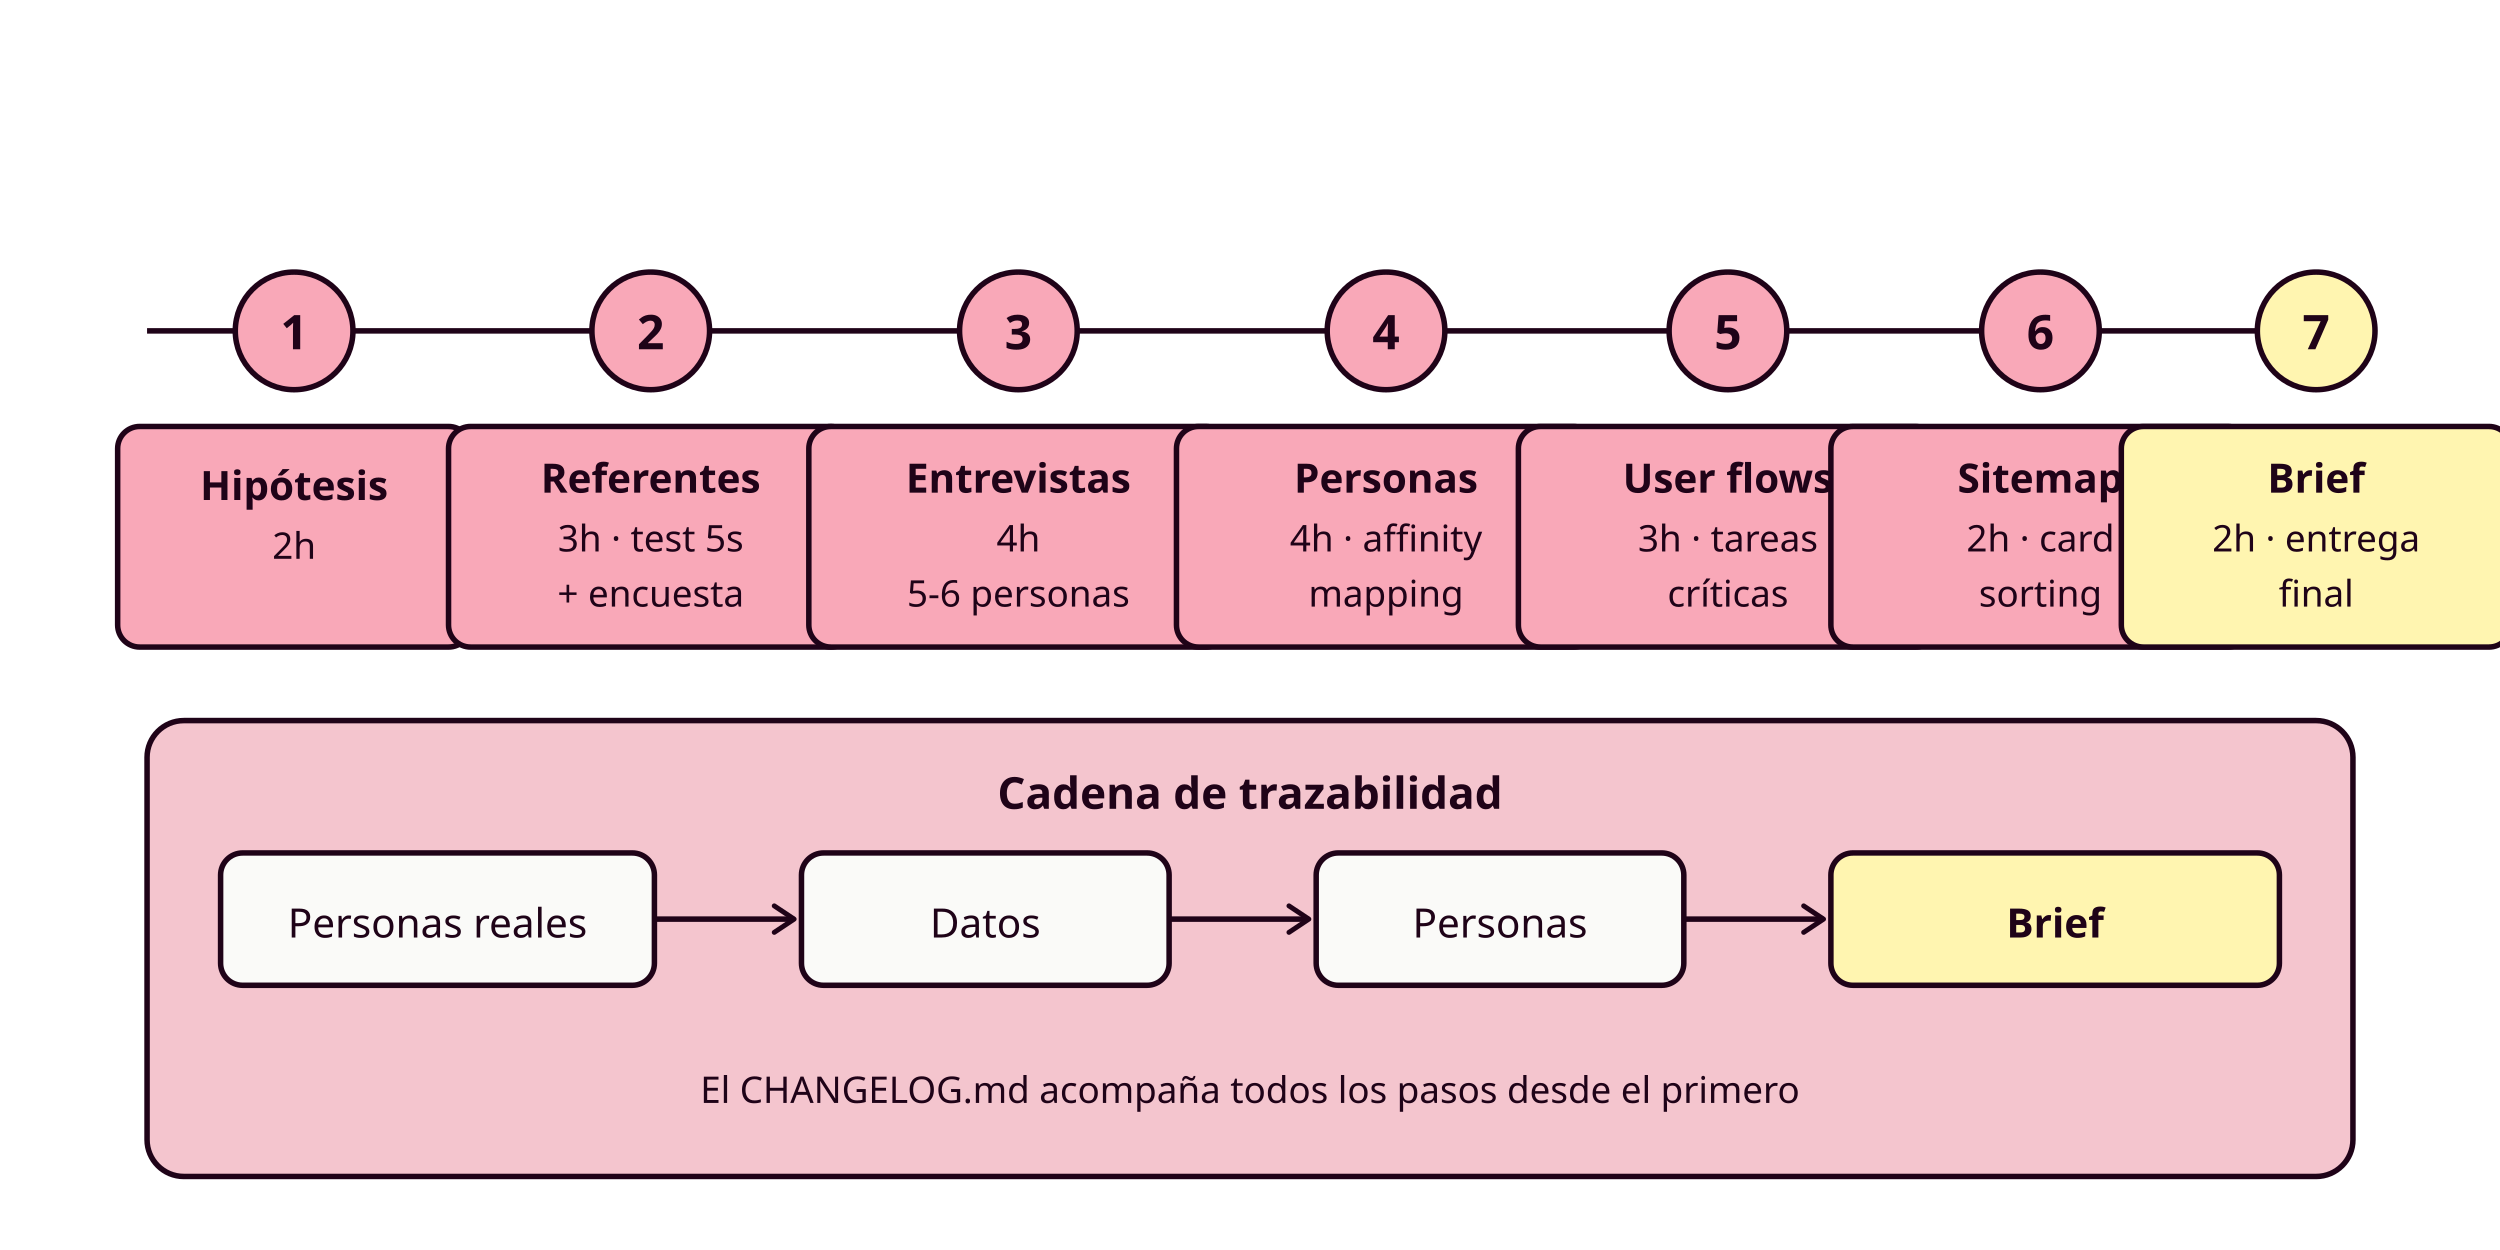
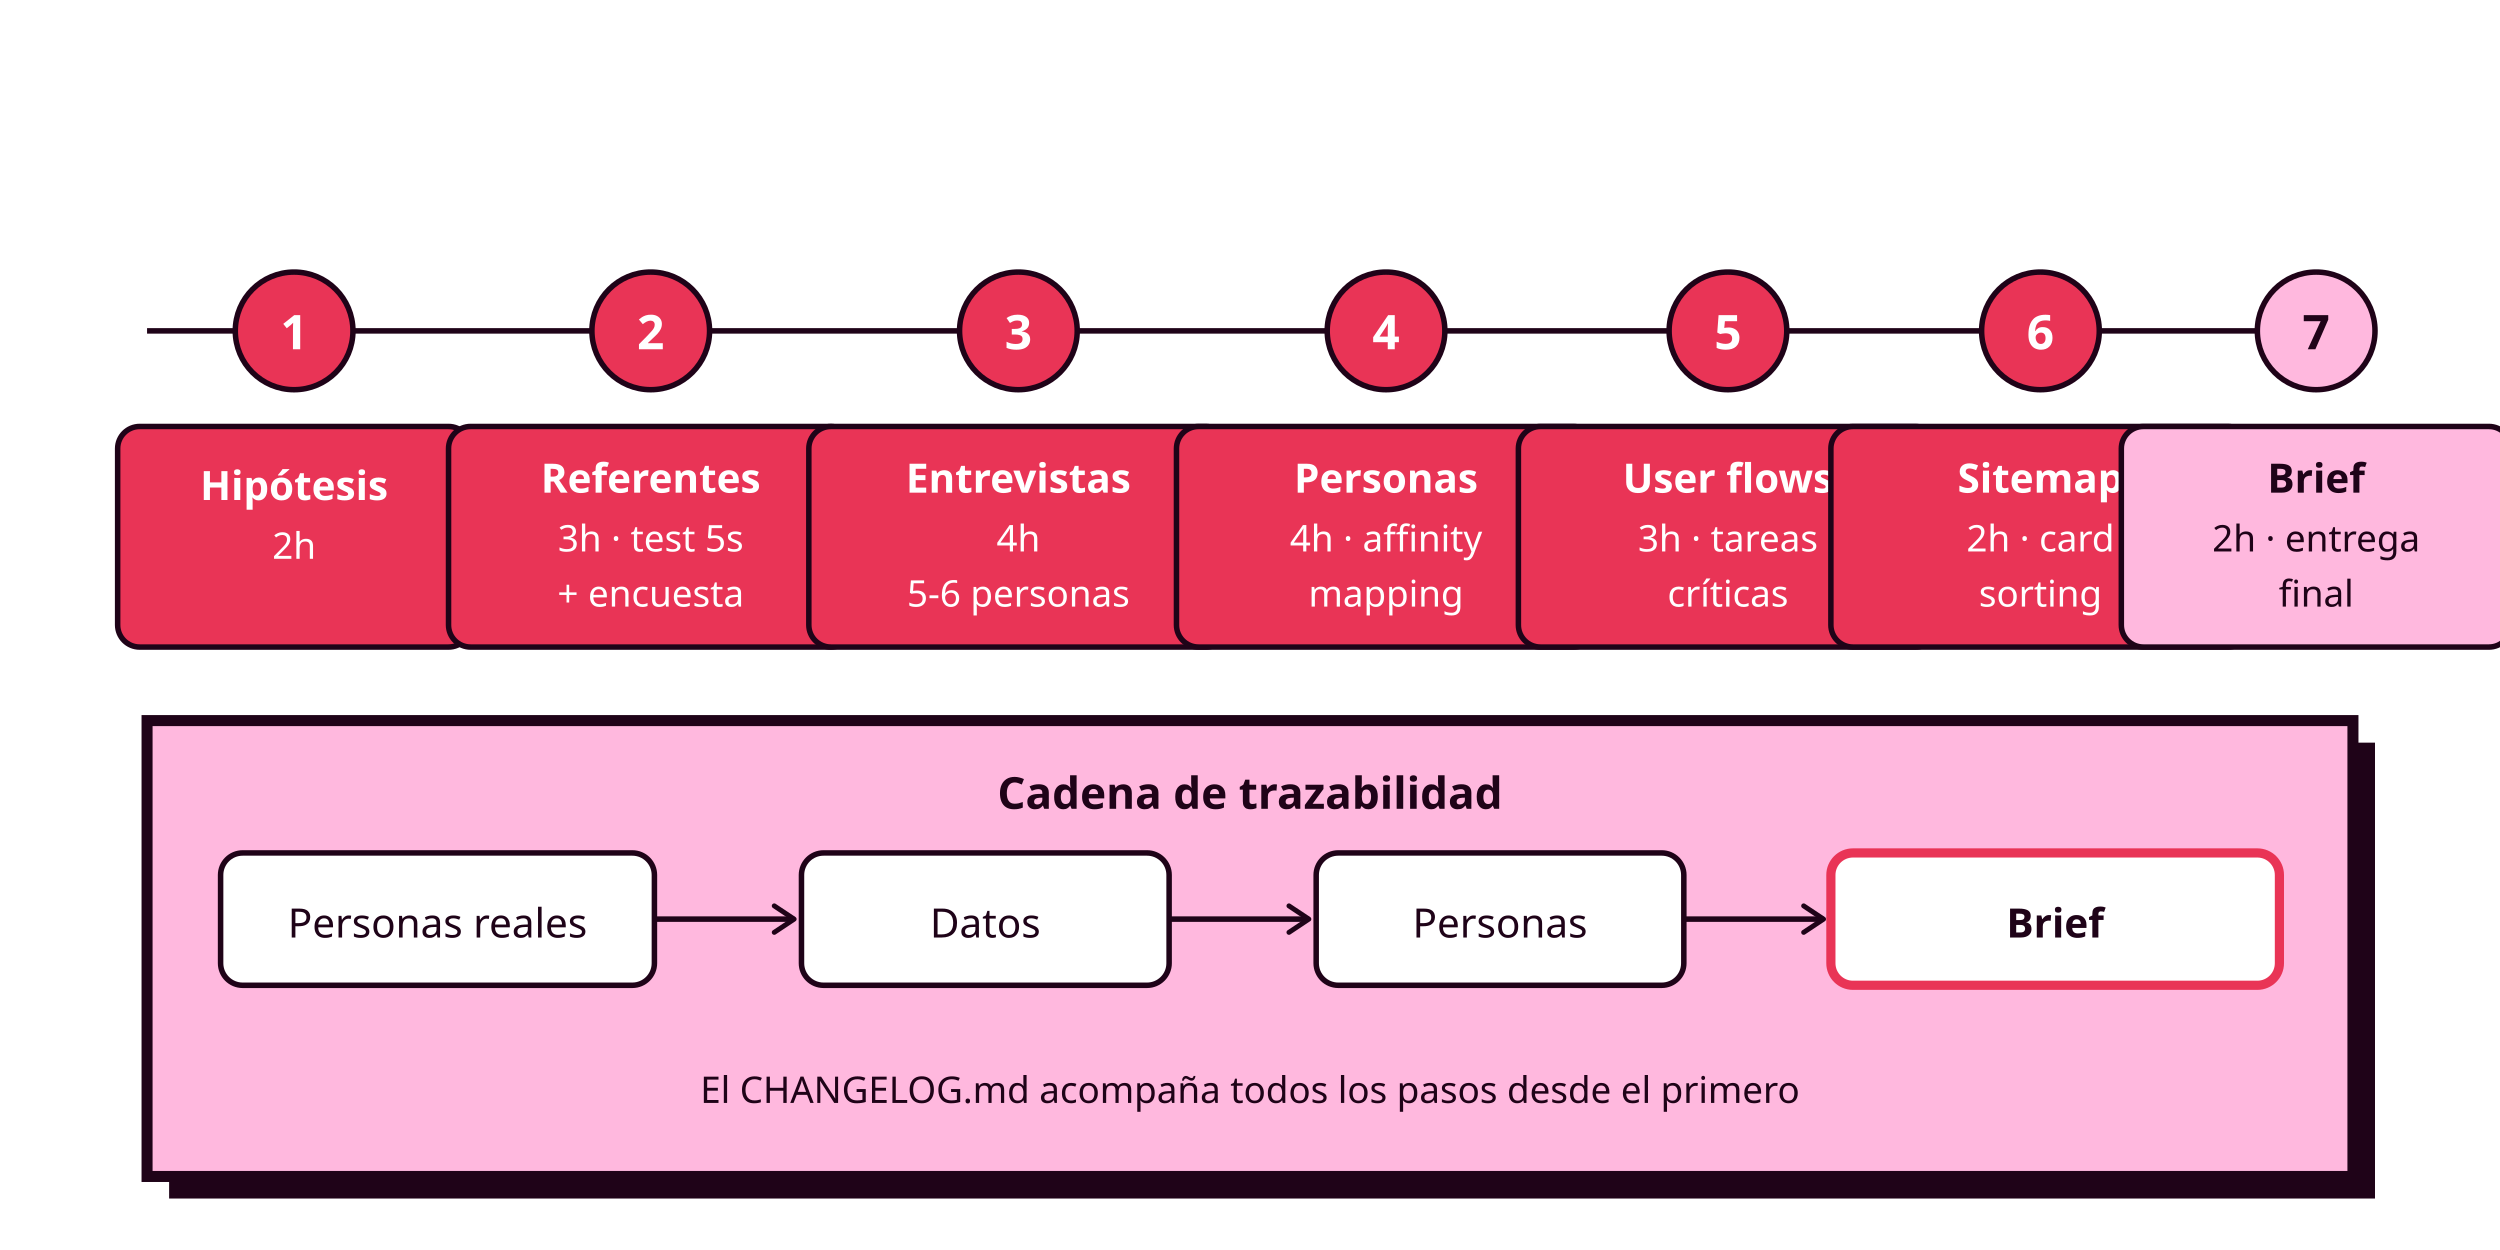
<svg xmlns="http://www.w3.org/2000/svg" width="680" height="340" viewBox="0 0 680 340" role="img" font-family="IBM Plex Sans, system-ui, sans-serif">
  <defs>
    <style>
      .bg { fill: #ffffff; }
      .txt { fill: #1F0318; }
-       .caja { fill: #FAFAF8; stroke: #1F0318; stroke-width: 1.5; }
-       .paso { fill: #F9A8B8; stroke: #1F0318; stroke-width: 1.5; }
-       .cierre { fill: #FFF5B0; stroke: #1F0318; stroke-width: 1.5; }
-       .contenedor { fill: #F4C5CE; stroke: #1F0318; stroke-width: 1.5; }
-       .amarillo { fill: #FFF5B0; stroke: #1F0318; stroke-width: 1.5; }
+       .txt-inv { fill: #ffffff; }
+       .sombra { fill: #1F0318; }
+       .caja { fill: #ffffff; stroke: #1F0318; stroke-width: 1.5; }
+       .paso { fill: #E93456; stroke: #1F0318; stroke-width: 1.5; }
+       .cierre { fill: #FFB8DE; stroke: #1F0318; stroke-width: 1.5; }
+       .contenedor { fill: #FFB8DE; stroke: #1F0318; stroke-width: 3; }
+       .amarillo { fill: #ffffff; stroke: #E93456; stroke-width: 2.5; }
      .linea { stroke: #1F0318; stroke-width: 1.5; }
      @media (prefers-color-scheme: dark) {
-         .bg { fill: #121212; }
-         .txt { fill: #e0e0e0; }
-         .caja { fill: #262626; stroke: #555; stroke-width: 1.5; }
-         .paso { fill: #5a2030; stroke: #555; stroke-width: 1.5; }
-         .cierre { fill: #3a3000; stroke: #555; stroke-width: 1.5; }
-         .contenedor { fill: #3a1a24; stroke: #555; stroke-width: 1.5; }
-         .linea { stroke: #555; stroke-width: 1.5; }
+         .bg { fill: #150911; }
+         .txt { fill: #F5E9EE; }
+         .sombra { fill: #000000; }
+         .caja { fill: #2A1620; stroke: #F5E9EE; }
+         .paso { fill: #E93456; stroke: #F5E9EE; }
+         .cierre { fill: #5C2E44; stroke: #F5E9EE; }
+         .contenedor { fill: #5C2E44; stroke: #F5E9EE; }
+         .amarillo { fill: #2A1620; stroke: #E93456; }
+         .linea { stroke: #F5E9EE; }
      }
    </style>
    <marker id="arr" viewBox="0 0 10 10" refX="8" refY="5" markerWidth="6" markerHeight="6" orient="auto-start-reverse">
      <path d="M2 1L8 5L2 9" fill="none" stroke="#1F0318" stroke-width="1.5" stroke-linecap="round" stroke-linejoin="round" />
    </marker>
  </defs>
  <rect width="680" height="340" class="bg" />
  <line x1="40" y1="90" x2="640" y2="90" class="linea" />
  <circle cx="80" cy="90" r="16" class="paso" />
-   <text x="80" y="95" text-anchor="middle" font-size="13" font-weight="700" class="txt">1</text>
+   <text x="80" y="95" text-anchor="middle" font-size="13" font-weight="700" class="txt-inv">1</text>
  <rect x="32" y="116" width="96" height="60" rx="6" class="paso" />
-   <text x="80" y="136" text-anchor="middle" font-size="11" font-weight="600" class="txt">Hipótesis</text>
-   <text x="80" y="152" text-anchor="middle" font-size="10" class="txt">2h</text>
+   <text x="80" y="136" text-anchor="middle" font-size="11" font-weight="600" class="txt-inv">Hipótesis</text>
+   <text x="80" y="152" text-anchor="middle" font-size="10" class="txt-inv">2h</text>
  <circle cx="177" cy="90" r="16" class="paso" />
-   <text x="177" y="95" text-anchor="middle" font-size="13" font-weight="700" class="txt">2</text>
+   <text x="177" y="95" text-anchor="middle" font-size="13" font-weight="700" class="txt-inv">2</text>
  <rect x="122" y="116" width="110" height="60" rx="6" class="paso" />
-   <text x="177" y="134" text-anchor="middle" font-size="11" font-weight="600" class="txt">Referentes</text>
-   <text x="177" y="150" text-anchor="middle" font-size="10" class="txt">3h · test 5s</text>
-   <text x="177" y="165" text-anchor="middle" font-size="10" class="txt">+ encuesta</text>
+   <text x="177" y="134" text-anchor="middle" font-size="11" font-weight="600" class="txt-inv">Referentes</text>
+   <text x="177" y="150" text-anchor="middle" font-size="10" class="txt-inv">3h · test 5s</text>
+   <text x="177" y="165" text-anchor="middle" font-size="10" class="txt-inv">+ encuesta</text>
  <circle cx="277" cy="90" r="16" class="paso" />
-   <text x="277" y="95" text-anchor="middle" font-size="13" font-weight="700" class="txt">3</text>
+   <text x="277" y="95" text-anchor="middle" font-size="13" font-weight="700" class="txt-inv">3</text>
  <rect x="220" y="116" width="114" height="60" rx="6" class="paso" />
-   <text x="277" y="134" text-anchor="middle" font-size="11" font-weight="600" class="txt">Entrevistas</text>
-   <text x="277" y="150" text-anchor="middle" font-size="10" class="txt">4h</text>
-   <text x="277" y="165" text-anchor="middle" font-size="10" class="txt">5-6 personas</text>
+   <text x="277" y="134" text-anchor="middle" font-size="11" font-weight="600" class="txt-inv">Entrevistas</text>
+   <text x="277" y="150" text-anchor="middle" font-size="10" class="txt-inv">4h</text>
+   <text x="277" y="165" text-anchor="middle" font-size="10" class="txt-inv">5-6 personas</text>
  <circle cx="377" cy="90" r="16" class="paso" />
-   <text x="377" y="95" text-anchor="middle" font-size="13" font-weight="700" class="txt">4</text>
+   <text x="377" y="95" text-anchor="middle" font-size="13" font-weight="700" class="txt-inv">4</text>
  <rect x="320" y="116" width="114" height="60" rx="6" class="paso" />
-   <text x="377" y="134" text-anchor="middle" font-size="11" font-weight="600" class="txt">Personas</text>
-   <text x="377" y="150" text-anchor="middle" font-size="10" class="txt">4h · affinity</text>
-   <text x="377" y="165" text-anchor="middle" font-size="10" class="txt">mapping</text>
+   <text x="377" y="134" text-anchor="middle" font-size="11" font-weight="600" class="txt-inv">Personas</text>
+   <text x="377" y="150" text-anchor="middle" font-size="10" class="txt-inv">4h · affinity</text>
+   <text x="377" y="165" text-anchor="middle" font-size="10" class="txt-inv">mapping</text>
  <circle cx="470" cy="90" r="16" class="paso" />
-   <text x="470" y="95" text-anchor="middle" font-size="13" font-weight="700" class="txt">5</text>
+   <text x="470" y="95" text-anchor="middle" font-size="13" font-weight="700" class="txt-inv">5</text>
  <rect x="413" y="116" width="114" height="60" rx="6" class="paso" />
-   <text x="470" y="134" text-anchor="middle" font-size="11" font-weight="600" class="txt">User flows</text>
-   <text x="470" y="150" text-anchor="middle" font-size="10" class="txt">3h · tareas</text>
-   <text x="470" y="165" text-anchor="middle" font-size="10" class="txt">críticas</text>
+   <text x="470" y="134" text-anchor="middle" font-size="11" font-weight="600" class="txt-inv">User flows</text>
+   <text x="470" y="150" text-anchor="middle" font-size="10" class="txt-inv">3h · tareas</text>
+   <text x="470" y="165" text-anchor="middle" font-size="10" class="txt-inv">críticas</text>
  <circle cx="555" cy="90" r="16" class="paso" />
-   <text x="555" y="95" text-anchor="middle" font-size="13" font-weight="700" class="txt">6</text>
+   <text x="555" y="95" text-anchor="middle" font-size="13" font-weight="700" class="txt-inv">6</text>
  <rect x="498" y="116" width="114" height="60" rx="6" class="paso" />
-   <text x="555" y="134" text-anchor="middle" font-size="11" font-weight="600" class="txt">Sitemap</text>
-   <text x="555" y="150" text-anchor="middle" font-size="10" class="txt">2h · card</text>
-   <text x="555" y="165" text-anchor="middle" font-size="10" class="txt">sorting</text>
+   <text x="555" y="134" text-anchor="middle" font-size="11" font-weight="600" class="txt-inv">Sitemap</text>
+   <text x="555" y="150" text-anchor="middle" font-size="10" class="txt-inv">2h · card</text>
+   <text x="555" y="165" text-anchor="middle" font-size="10" class="txt-inv">sorting</text>
  <circle cx="630" cy="90" r="16" class="cierre" />
  <text x="630" y="95" text-anchor="middle" font-size="13" font-weight="700" class="txt">7</text>
  <rect x="577" y="116" width="106" height="60" rx="6" class="cierre" />
  <text x="630" y="134" text-anchor="middle" font-size="11" font-weight="600" class="txt">Brief</text>
  <text x="630" y="150" text-anchor="middle" font-size="10" class="txt">2h · entrega</text>
  <text x="630" y="165" text-anchor="middle" font-size="10" class="txt">final</text>
-   <rect x="40" y="196" width="600" height="124" rx="10" class="contenedor" />
+   <rect x="46" y="202" width="600" height="124" class="sombra" />
+   <rect x="40" y="196" width="600" height="124" class="contenedor" />
  <text x="340" y="220" text-anchor="middle" font-size="12" font-weight="700" class="txt">Cadena de trazabilidad</text>
  <rect x="60" y="232" width="118" height="36" rx="6" class="caja" />
  <text x="119" y="255" text-anchor="middle" font-size="11" class="txt">Personas reales</text>
  <line x1="178" y1="250" x2="216" y2="250" class="linea" marker-end="url(#arr)" />
  <rect x="218" y="232" width="100" height="36" rx="6" class="caja" />
  <text x="268" y="255" text-anchor="middle" font-size="11" class="txt">Datos</text>
  <line x1="318" y1="250" x2="356" y2="250" class="linea" marker-end="url(#arr)" />
  <rect x="358" y="232" width="100" height="36" rx="6" class="caja" />
  <text x="408" y="255" text-anchor="middle" font-size="11" class="txt">Personas</text>
  <line x1="458" y1="250" x2="496" y2="250" class="linea" marker-end="url(#arr)" />
  <rect x="498" y="232" width="122" height="36" rx="6" class="amarillo" />
  <text x="559" y="255" text-anchor="middle" font-size="11" font-weight="600" class="txt">Brief</text>
  <text x="340" y="300" text-anchor="middle" font-size="10" class="txt">El CHANGELOG.md acompaña todos los pasos desde el primero</text>
</svg>
